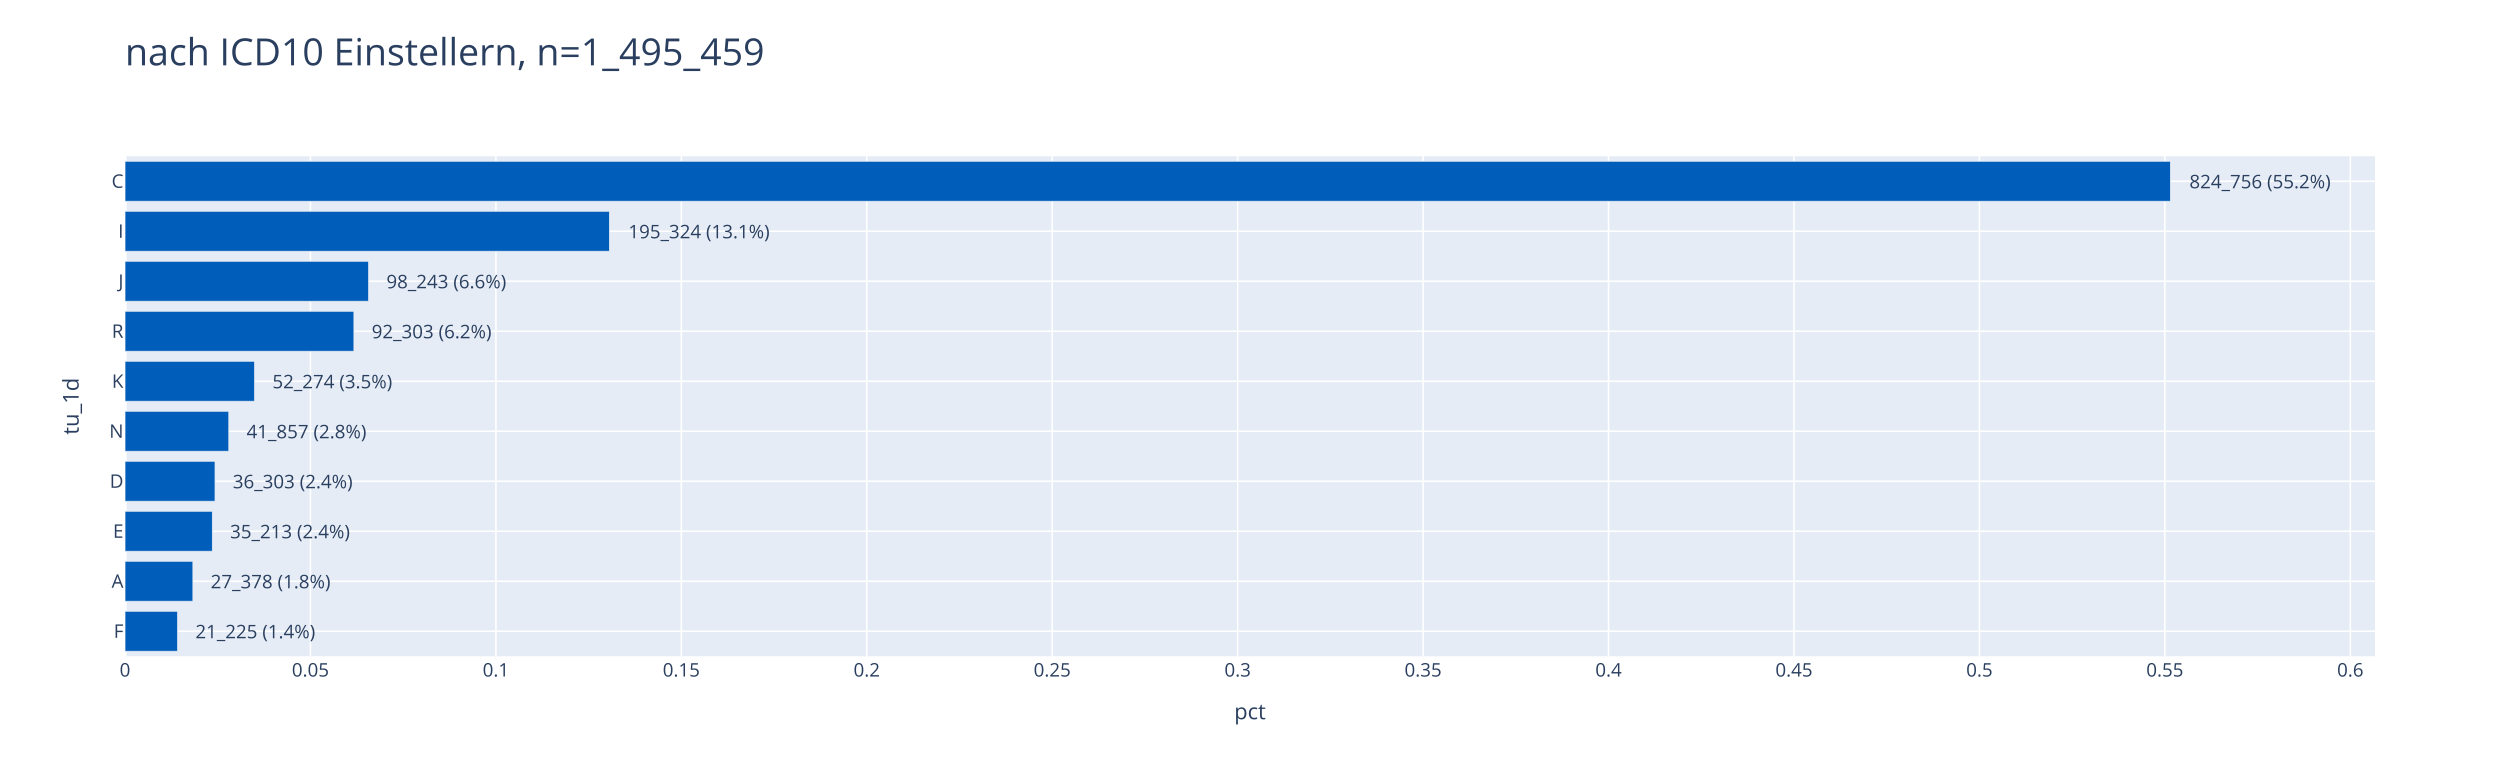
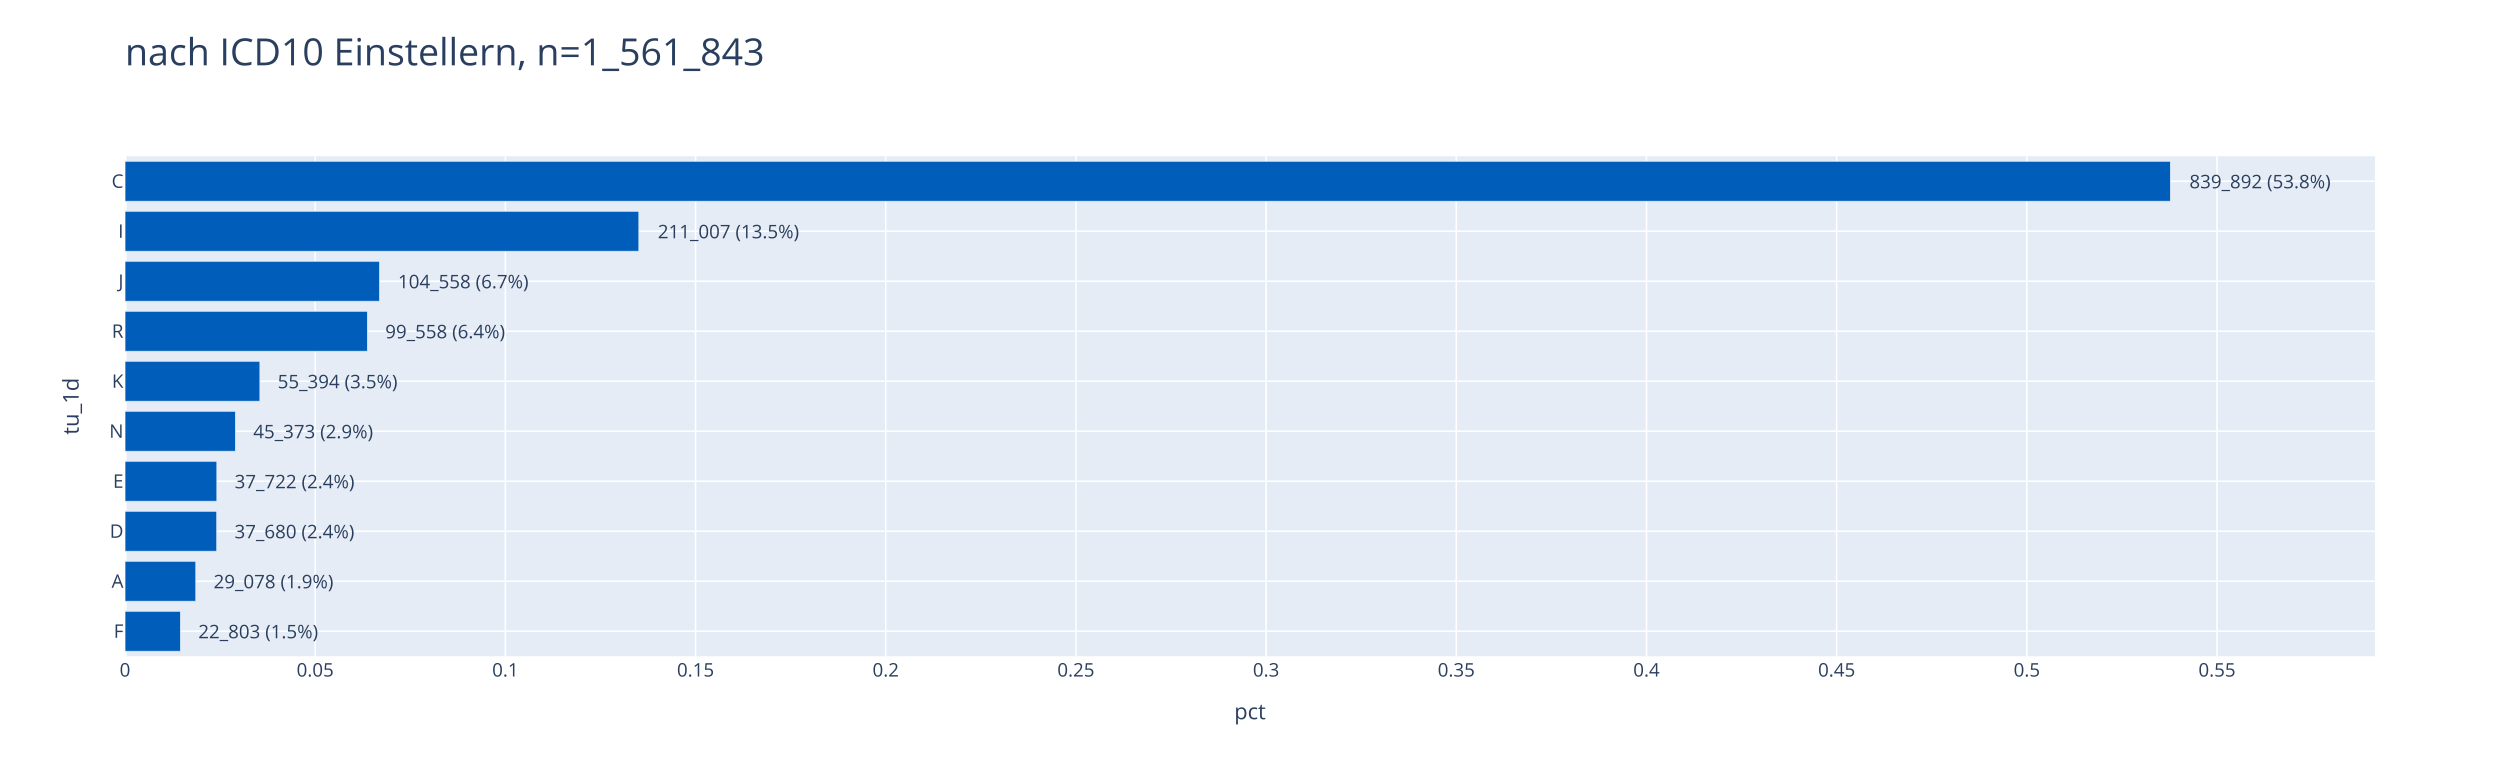
<svg xmlns="http://www.w3.org/2000/svg" class="main-svg" width="1600" height="500" style="" viewBox="0 0 1600 500">
  <rect x="0" y="0" width="1600" height="500" style="fill: rgb(255, 255, 255); fill-opacity: 1;" />
-   <defs id="defs-3bb8d9">
+   <defs id="defs-993161">
    <g class="clips">
-       <clipPath id="clip3bb8d9xyplot" class="plotclip">
+       <clipPath id="clip993161xyplot" class="plotclip">
        <rect width="1440" height="320" />
      </clipPath>
-       <clipPath class="axesclip" id="clip3bb8d9x">
+       <clipPath class="axesclip" id="clip993161x">
        <rect x="80" y="0" width="1440" height="500" />
      </clipPath>
-       <clipPath class="axesclip" id="clip3bb8d9y">
+       <clipPath class="axesclip" id="clip993161y">
        <rect x="0" y="100" width="1600" height="320" />
      </clipPath>
-       <clipPath class="axesclip" id="clip3bb8d9xy">
+       <clipPath class="axesclip" id="clip993161xy">
        <rect x="80" y="100" width="1440" height="320" />
      </clipPath>
    </g>
    <g class="gradients" />
    <g class="patterns" />
  </defs>
  <g class="bglayer">
    <rect class="bg" x="80" y="100" width="1440" height="320" style="fill: rgb(229, 236, 246); fill-opacity: 1; stroke-width: 0;" />
  </g>
  <g class="layer-below">
    <g class="imagelayer" />
    <g class="shapelayer" />
  </g>
  <g class="cartesianlayer">
    <g class="subplot xy">
      <g class="layer-subplot">
        <g class="shapelayer" />
        <g class="imagelayer" />
      </g>
      <g class="minor-gridlayer">
        <g class="x" />
        <g class="y" />
      </g>
      <g class="gridlayer">
        <g class="x">
-           <path class="xgrid crisp" transform="translate(198.68,0)" d="M0,100v320" style="stroke: rgb(255, 255, 255); stroke-opacity: 1; stroke-width: 1px;" />
-           <path class="xgrid crisp" transform="translate(317.37,0)" d="M0,100v320" style="stroke: rgb(255, 255, 255); stroke-opacity: 1; stroke-width: 1px;" />
-           <path class="xgrid crisp" transform="translate(436.05,0)" d="M0,100v320" style="stroke: rgb(255, 255, 255); stroke-opacity: 1; stroke-width: 1px;" />
-           <path class="xgrid crisp" transform="translate(554.73,0)" d="M0,100v320" style="stroke: rgb(255, 255, 255); stroke-opacity: 1; stroke-width: 1px;" />
-           <path class="xgrid crisp" transform="translate(673.42,0)" d="M0,100v320" style="stroke: rgb(255, 255, 255); stroke-opacity: 1; stroke-width: 1px;" />
-           <path class="xgrid crisp" transform="translate(792.1,0)" d="M0,100v320" style="stroke: rgb(255, 255, 255); stroke-opacity: 1; stroke-width: 1px;" />
-           <path class="xgrid crisp" transform="translate(910.78,0)" d="M0,100v320" style="stroke: rgb(255, 255, 255); stroke-opacity: 1; stroke-width: 1px;" />
-           <path class="xgrid crisp" transform="translate(1029.46,0)" d="M0,100v320" style="stroke: rgb(255, 255, 255); stroke-opacity: 1; stroke-width: 1px;" />
-           <path class="xgrid crisp" transform="translate(1148.15,0)" d="M0,100v320" style="stroke: rgb(255, 255, 255); stroke-opacity: 1; stroke-width: 1px;" />
-           <path class="xgrid crisp" transform="translate(1266.83,0)" d="M0,100v320" style="stroke: rgb(255, 255, 255); stroke-opacity: 1; stroke-width: 1px;" />
-           <path class="xgrid crisp" transform="translate(1385.51,0)" d="M0,100v320" style="stroke: rgb(255, 255, 255); stroke-opacity: 1; stroke-width: 1px;" />
-           <path class="xgrid crisp" transform="translate(1504.2,0)" d="M0,100v320" style="stroke: rgb(255, 255, 255); stroke-opacity: 1; stroke-width: 1px;" />
+           <path class="xgrid crisp" transform="translate(201.72,0)" d="M0,100v320" style="stroke: rgb(255, 255, 255); stroke-opacity: 1; stroke-width: 1px;" />
+           <path class="xgrid crisp" transform="translate(323.44,0)" d="M0,100v320" style="stroke: rgb(255, 255, 255); stroke-opacity: 1; stroke-width: 1px;" />
+           <path class="xgrid crisp" transform="translate(445.15,0)" d="M0,100v320" style="stroke: rgb(255, 255, 255); stroke-opacity: 1; stroke-width: 1px;" />
+           <path class="xgrid crisp" transform="translate(566.87,0)" d="M0,100v320" style="stroke: rgb(255, 255, 255); stroke-opacity: 1; stroke-width: 1px;" />
+           <path class="xgrid crisp" transform="translate(688.59,0)" d="M0,100v320" style="stroke: rgb(255, 255, 255); stroke-opacity: 1; stroke-width: 1px;" />
+           <path class="xgrid crisp" transform="translate(810.31,0)" d="M0,100v320" style="stroke: rgb(255, 255, 255); stroke-opacity: 1; stroke-width: 1px;" />
+           <path class="xgrid crisp" transform="translate(932.02,0)" d="M0,100v320" style="stroke: rgb(255, 255, 255); stroke-opacity: 1; stroke-width: 1px;" />
+           <path class="xgrid crisp" transform="translate(1053.74,0)" d="M0,100v320" style="stroke: rgb(255, 255, 255); stroke-opacity: 1; stroke-width: 1px;" />
+           <path class="xgrid crisp" transform="translate(1175.46,0)" d="M0,100v320" style="stroke: rgb(255, 255, 255); stroke-opacity: 1; stroke-width: 1px;" />
+           <path class="xgrid crisp" transform="translate(1297.18,0)" d="M0,100v320" style="stroke: rgb(255, 255, 255); stroke-opacity: 1; stroke-width: 1px;" />
+           <path class="xgrid crisp" transform="translate(1418.89,0)" d="M0,100v320" style="stroke: rgb(255, 255, 255); stroke-opacity: 1; stroke-width: 1px;" />
        </g>
        <g class="y">
          <path class="ygrid crisp" transform="translate(0,404)" d="M80,0h1440" style="stroke: rgb(255, 255, 255); stroke-opacity: 1; stroke-width: 1px;" />
          <path class="ygrid crisp" transform="translate(0,372)" d="M80,0h1440" style="stroke: rgb(255, 255, 255); stroke-opacity: 1; stroke-width: 1px;" />
          <path class="ygrid crisp" transform="translate(0,340)" d="M80,0h1440" style="stroke: rgb(255, 255, 255); stroke-opacity: 1; stroke-width: 1px;" />
          <path class="ygrid crisp" transform="translate(0,308)" d="M80,0h1440" style="stroke: rgb(255, 255, 255); stroke-opacity: 1; stroke-width: 1px;" />
          <path class="ygrid crisp" transform="translate(0,276)" d="M80,0h1440" style="stroke: rgb(255, 255, 255); stroke-opacity: 1; stroke-width: 1px;" />
          <path class="ygrid crisp" transform="translate(0,244)" d="M80,0h1440" style="stroke: rgb(255, 255, 255); stroke-opacity: 1; stroke-width: 1px;" />
          <path class="ygrid crisp" transform="translate(0,212)" d="M80,0h1440" style="stroke: rgb(255, 255, 255); stroke-opacity: 1; stroke-width: 1px;" />
          <path class="ygrid crisp" transform="translate(0,180)" d="M80,0h1440" style="stroke: rgb(255, 255, 255); stroke-opacity: 1; stroke-width: 1px;" />
          <path class="ygrid crisp" transform="translate(0,148)" d="M80,0h1440" style="stroke: rgb(255, 255, 255); stroke-opacity: 1; stroke-width: 1px;" />
          <path class="ygrid crisp" transform="translate(0,116)" d="M80,0h1440" style="stroke: rgb(255, 255, 255); stroke-opacity: 1; stroke-width: 1px;" />
        </g>
      </g>
      <g class="zerolinelayer">
        <path class="xzl zl crisp" transform="translate(80,0)" d="M0,100v320" style="stroke: rgb(255, 255, 255); stroke-opacity: 1; stroke-width: 2px;" />
      </g>
      <g class="layer-between">
        <g class="shapelayer" />
        <g class="imagelayer" />
      </g>
      <path class="xlines-below" />
      <path class="ylines-below" />
      <g class="overlines-below" />
      <g class="xaxislayer-below" />
      <g class="yaxislayer-below" />
      <g class="overaxes-below" />
      <g class="overplot">
-         <g class="xy" transform="translate(80,100)" clip-path="url(#clip3bb8d9xyplot)">
+         <g class="xy" transform="translate(80,100)" clip-path="url(#clip993161xyplot)">
          <g class="barlayer mlayer">
            <g class="trace bars" style="opacity: 1;">
              <g class="points">
                <g class="point">
                  <path d="M0,28.8V3.2H1309.09V28.8Z" style="vector-effect: none; opacity: 1; stroke-width: 0.5px; fill: rgb(0, 93, 185); fill-opacity: 1; stroke: rgb(229, 236, 246); stroke-opacity: 1;" />
-                   <text class="bartext bartext-outside" text-anchor="middle" data-notex="1" x="0" y="0" style="font-family: 'Open Sans', verdana, arial, sans-serif; font-size: 12px; fill: rgb(42, 63, 95); fill-opacity: 1; white-space: pre;" transform="translate(1366.434,20.5)">824_756 (55.2%)</text>
-                 </g>
-               </g>
-             </g>
-             <g class="trace bars" style="opacity: 1;">
-               <g class="points">
-                 <g class="point">
-                   <path d="M0,60.8V35.2H310.03V60.8Z" style="vector-effect: none; opacity: 1; stroke-width: 0.5px; fill: rgb(0, 93, 185); fill-opacity: 1; stroke: rgb(229, 236, 246); stroke-opacity: 1;" />
-                   <text class="bartext bartext-outside" text-anchor="middle" data-notex="1" x="0" y="0" style="font-family: 'Open Sans', verdana, arial, sans-serif; font-size: 12px; fill: rgb(42, 63, 95); fill-opacity: 1; white-space: pre;" transform="translate(367.3737,52.5)">195_324 (13.1%)</text>
-                 </g>
-               </g>
-             </g>
-             <g class="trace bars" style="opacity: 1;">
-               <g class="points">
-                 <g class="point">
-                   <path d="M0,92.8V67.2H155.94V92.8Z" style="vector-effect: none; opacity: 1; stroke-width: 0.5px; fill: rgb(0, 93, 185); fill-opacity: 1; stroke: rgb(229, 236, 246); stroke-opacity: 1;" />
-                   <text class="bartext bartext-outside" text-anchor="middle" data-notex="1" x="0" y="0" style="font-family: 'Open Sans', verdana, arial, sans-serif; font-size: 12px; fill: rgb(42, 63, 95); fill-opacity: 1; white-space: pre;" transform="translate(205.6587,84.5)">98_243 (6.6%)</text>
-                 </g>
-               </g>
-             </g>
-             <g class="trace bars" style="opacity: 1;">
-               <g class="points">
-                 <g class="point">
-                   <path d="M0,124.8V99.2H146.51V124.8Z" style="vector-effect: none; opacity: 1; stroke-width: 0.5px; fill: rgb(0, 93, 185); fill-opacity: 1; stroke: rgb(229, 236, 246); stroke-opacity: 1;" />
-                   <text class="bartext bartext-outside" text-anchor="middle" data-notex="1" x="0" y="0" style="font-family: 'Open Sans', verdana, arial, sans-serif; font-size: 12px; fill: rgb(42, 63, 95); fill-opacity: 1; white-space: pre;" transform="translate(196.2287,116.5)">92_303 (6.2%)</text>
-                 </g>
-               </g>
-             </g>
-             <g class="trace bars" style="opacity: 1;">
-               <g class="points">
-                 <g class="point">
-                   <path d="M0,156.8V131.2H82.97V156.8Z" style="vector-effect: none; opacity: 1; stroke-width: 0.5px; fill: rgb(0, 93, 185); fill-opacity: 1; stroke: rgb(229, 236, 246); stroke-opacity: 1;" />
-                   <text class="bartext bartext-outside" text-anchor="middle" data-notex="1" x="0" y="0" style="font-family: 'Open Sans', verdana, arial, sans-serif; font-size: 12px; fill: rgb(42, 63, 95); fill-opacity: 1; white-space: pre;" transform="translate(132.6887,148.5)">52_274 (3.5%)</text>
-                 </g>
-               </g>
-             </g>
-             <g class="trace bars" style="opacity: 1;">
-               <g class="points">
-                 <g class="point">
-                   <path d="M0,188.8V163.2H66.44V188.8Z" style="vector-effect: none; opacity: 1; stroke-width: 0.5px; fill: rgb(0, 93, 185); fill-opacity: 1; stroke: rgb(229, 236, 246); stroke-opacity: 1;" />
-                   <text class="bartext bartext-outside" text-anchor="middle" data-notex="1" x="0" y="0" style="font-family: 'Open Sans', verdana, arial, sans-serif; font-size: 12px; fill: rgb(42, 63, 95); fill-opacity: 1; white-space: pre;" transform="translate(116.1587,180.5)">41_857 (2.8%)</text>
-                 </g>
-               </g>
-             </g>
-             <g class="trace bars" style="opacity: 1;">
-               <g class="points">
-                 <g class="point">
-                   <path d="M0,220.8V195.2H57.62V220.8Z" style="vector-effect: none; opacity: 1; stroke-width: 0.5px; fill: rgb(0, 93, 185); fill-opacity: 1; stroke: rgb(229, 236, 246); stroke-opacity: 1;" />
-                   <text class="bartext bartext-outside" text-anchor="middle" data-notex="1" x="0" y="0" style="font-family: 'Open Sans', verdana, arial, sans-serif; font-size: 12px; fill: rgb(42, 63, 95); fill-opacity: 1; white-space: pre;" transform="translate(107.3388,212.5)">36_303 (2.4%)</text>
-                 </g>
-               </g>
-             </g>
-             <g class="trace bars" style="opacity: 1;">
-               <g class="points">
-                 <g class="point">
-                   <path d="M0,252.8V227.2H55.89V252.8Z" style="vector-effect: none; opacity: 1; stroke-width: 0.5px; fill: rgb(0, 93, 185); fill-opacity: 1; stroke: rgb(229, 236, 246); stroke-opacity: 1;" />
-                   <text class="bartext bartext-outside" text-anchor="middle" data-notex="1" x="0" y="0" style="font-family: 'Open Sans', verdana, arial, sans-serif; font-size: 12px; fill: rgb(42, 63, 95); fill-opacity: 1; white-space: pre;" transform="translate(105.6088,244.5)">35_213 (2.4%)</text>
-                 </g>
-               </g>
-             </g>
-             <g class="trace bars" style="opacity: 1;">
-               <g class="points">
-                 <g class="point">
-                   <path d="M0,284.8V259.2H43.46V284.8Z" style="vector-effect: none; opacity: 1; stroke-width: 0.5px; fill: rgb(0, 93, 185); fill-opacity: 1; stroke: rgb(229, 236, 246); stroke-opacity: 1;" />
-                   <text class="bartext bartext-outside" text-anchor="middle" data-notex="1" x="0" y="0" style="font-family: 'Open Sans', verdana, arial, sans-serif; font-size: 12px; fill: rgb(42, 63, 95); fill-opacity: 1; white-space: pre;" transform="translate(93.17875,276.5)">27_378 (1.8%)</text>
-                 </g>
-               </g>
-             </g>
-             <g class="trace bars" style="opacity: 1;">
-               <g class="points">
-                 <g class="point">
-                   <path d="M0,316.8V291.2H33.69V316.8Z" style="vector-effect: none; opacity: 1; stroke-width: 0.5px; fill: rgb(0, 93, 185); fill-opacity: 1; stroke: rgb(229, 236, 246); stroke-opacity: 1;" />
-                   <text class="bartext bartext-outside" text-anchor="middle" data-notex="1" x="0" y="0" style="font-family: 'Open Sans', verdana, arial, sans-serif; font-size: 12px; fill: rgb(42, 63, 95); fill-opacity: 1; white-space: pre;" transform="translate(83.40875,308.5)">21_225 (1.4%)</text>
+                   <text class="bartext bartext-outside" text-anchor="middle" data-notex="1" x="0" y="0" style="font-family: 'Open Sans', verdana, arial, sans-serif; font-size: 12px; fill: rgb(42, 63, 95); fill-opacity: 1; white-space: pre;" transform="translate(1366.434,20.5)">839_892 (53.8%)</text>
+                 </g>
+               </g>
+             </g>
+             <g class="trace bars" style="opacity: 1;">
+               <g class="points">
+                 <g class="point">
+                   <path d="M0,60.8V35.2H328.88V60.8Z" style="vector-effect: none; opacity: 1; stroke-width: 0.5px; fill: rgb(0, 93, 185); fill-opacity: 1; stroke: rgb(229, 236, 246); stroke-opacity: 1;" />
+                   <text class="bartext bartext-outside" text-anchor="middle" data-notex="1" x="0" y="0" style="font-family: 'Open Sans', verdana, arial, sans-serif; font-size: 12px; fill: rgb(42, 63, 95); fill-opacity: 1; white-space: pre;" transform="translate(386.2237,52.5)">211_007 (13.5%)</text>
+                 </g>
+               </g>
+             </g>
+             <g class="trace bars" style="opacity: 1;">
+               <g class="points">
+                 <g class="point">
+                   <path d="M0,92.8V67.2H162.97V92.8Z" style="vector-effect: none; opacity: 1; stroke-width: 0.5px; fill: rgb(0, 93, 185); fill-opacity: 1; stroke: rgb(229, 236, 246); stroke-opacity: 1;" />
+                   <text class="bartext bartext-outside" text-anchor="middle" data-notex="1" x="0" y="0" style="font-family: 'Open Sans', verdana, arial, sans-serif; font-size: 12px; fill: rgb(42, 63, 95); fill-opacity: 1; white-space: pre;" transform="translate(216.5012,84.5)">104_558 (6.7%)</text>
+                 </g>
+               </g>
+             </g>
+             <g class="trace bars" style="opacity: 1;">
+               <g class="points">
+                 <g class="point">
+                   <path d="M0,124.8V99.2H155.18V124.8Z" style="vector-effect: none; opacity: 1; stroke-width: 0.5px; fill: rgb(0, 93, 185); fill-opacity: 1; stroke: rgb(229, 236, 246); stroke-opacity: 1;" />
+                   <text class="bartext bartext-outside" text-anchor="middle" data-notex="1" x="0" y="0" style="font-family: 'Open Sans', verdana, arial, sans-serif; font-size: 12px; fill: rgb(42, 63, 95); fill-opacity: 1; white-space: pre;" transform="translate(204.8988,116.5)">99_558 (6.4%)</text>
+                 </g>
+               </g>
+             </g>
+             <g class="trace bars" style="opacity: 1;">
+               <g class="points">
+                 <g class="point">
+                   <path d="M0,156.8V131.2H86.34V156.8Z" style="vector-effect: none; opacity: 1; stroke-width: 0.5px; fill: rgb(0, 93, 185); fill-opacity: 1; stroke: rgb(229, 236, 246); stroke-opacity: 1;" />
+                   <text class="bartext bartext-outside" text-anchor="middle" data-notex="1" x="0" y="0" style="font-family: 'Open Sans', verdana, arial, sans-serif; font-size: 12px; fill: rgb(42, 63, 95); fill-opacity: 1; white-space: pre;" transform="translate(136.0588,148.5)">55_394 (3.5%)</text>
+                 </g>
+               </g>
+             </g>
+             <g class="trace bars" style="opacity: 1;">
+               <g class="points">
+                 <g class="point">
+                   <path d="M0,188.8V163.2H70.72V188.8Z" style="vector-effect: none; opacity: 1; stroke-width: 0.5px; fill: rgb(0, 93, 185); fill-opacity: 1; stroke: rgb(229, 236, 246); stroke-opacity: 1;" />
+                   <text class="bartext bartext-outside" text-anchor="middle" data-notex="1" x="0" y="0" style="font-family: 'Open Sans', verdana, arial, sans-serif; font-size: 12px; fill: rgb(42, 63, 95); fill-opacity: 1; white-space: pre;" transform="translate(120.4387,180.5)">45_373 (2.9%)</text>
+                 </g>
+               </g>
+             </g>
+             <g class="trace bars" style="opacity: 1;">
+               <g class="points">
+                 <g class="point">
+                   <path d="M0,220.8V195.2H58.8V220.8Z" style="vector-effect: none; opacity: 1; stroke-width: 0.5px; fill: rgb(0, 93, 185); fill-opacity: 1; stroke: rgb(229, 236, 246); stroke-opacity: 1;" />
+                   <text class="bartext bartext-outside" text-anchor="middle" data-notex="1" x="0" y="0" style="font-family: 'Open Sans', verdana, arial, sans-serif; font-size: 12px; fill: rgb(42, 63, 95); fill-opacity: 1; white-space: pre;" transform="translate(108.5187,212.5)">37_722 (2.4%)</text>
+                 </g>
+               </g>
+             </g>
+             <g class="trace bars" style="opacity: 1;">
+               <g class="points">
+                 <g class="point">
+                   <path d="M0,252.8V227.2H58.73V252.8Z" style="vector-effect: none; opacity: 1; stroke-width: 0.5px; fill: rgb(0, 93, 185); fill-opacity: 1; stroke: rgb(229, 236, 246); stroke-opacity: 1;" />
+                   <text class="bartext bartext-outside" text-anchor="middle" data-notex="1" x="0" y="0" style="font-family: 'Open Sans', verdana, arial, sans-serif; font-size: 12px; fill: rgb(42, 63, 95); fill-opacity: 1; white-space: pre;" transform="translate(108.4487,244.5)">37_680 (2.4%)</text>
+                 </g>
+               </g>
+             </g>
+             <g class="trace bars" style="opacity: 1;">
+               <g class="points">
+                 <g class="point">
+                   <path d="M0,284.8V259.2H45.32V284.8Z" style="vector-effect: none; opacity: 1; stroke-width: 0.5px; fill: rgb(0, 93, 185); fill-opacity: 1; stroke: rgb(229, 236, 246); stroke-opacity: 1;" />
+                   <text class="bartext bartext-outside" text-anchor="middle" data-notex="1" x="0" y="0" style="font-family: 'Open Sans', verdana, arial, sans-serif; font-size: 12px; fill: rgb(42, 63, 95); fill-opacity: 1; white-space: pre;" transform="translate(95.03875,276.5)">29_078 (1.9%)</text>
+                 </g>
+               </g>
+             </g>
+             <g class="trace bars" style="opacity: 1;">
+               <g class="points">
+                 <g class="point">
+                   <path d="M0,316.8V291.2H35.54V316.8Z" style="vector-effect: none; opacity: 1; stroke-width: 0.5px; fill: rgb(0, 93, 185); fill-opacity: 1; stroke: rgb(229, 236, 246); stroke-opacity: 1;" />
+                   <text class="bartext bartext-outside" text-anchor="middle" data-notex="1" x="0" y="0" style="font-family: 'Open Sans', verdana, arial, sans-serif; font-size: 12px; fill: rgb(42, 63, 95); fill-opacity: 1; white-space: pre;" transform="translate(85.25875,308.5)">22_803 (1.5%)</text>
                </g>
              </g>
            </g>
          </g>
        </g>
      </g>
      <g class="zerolinelayer-above" />
      <path class="xlines-above crisp" d="M0,0" style="fill: none;" />
      <path class="ylines-above crisp" d="M0,0" style="fill: none;" />
      <g class="overlines-above" />
      <g class="xaxislayer-above">
        <g class="xtick">
          <text text-anchor="middle" x="0" y="433" transform="translate(80,0)" style="font-family: 'Open Sans', verdana, arial, sans-serif; font-size: 12px; fill: rgb(42, 63, 95); fill-opacity: 1; white-space: pre;">0</text>
        </g>
        <g class="xtick">
-           <text text-anchor="middle" x="0" y="433" style="font-family: 'Open Sans', verdana, arial, sans-serif; font-size: 12px; fill: rgb(42, 63, 95); fill-opacity: 1; white-space: pre;" transform="translate(198.68,0)">0.05</text>
-         </g>
-         <g class="xtick">
-           <text text-anchor="middle" x="0" y="433" style="font-family: 'Open Sans', verdana, arial, sans-serif; font-size: 12px; fill: rgb(42, 63, 95); fill-opacity: 1; white-space: pre;" transform="translate(317.37,0)">0.1</text>
-         </g>
-         <g class="xtick">
-           <text text-anchor="middle" x="0" y="433" style="font-family: 'Open Sans', verdana, arial, sans-serif; font-size: 12px; fill: rgb(42, 63, 95); fill-opacity: 1; white-space: pre;" transform="translate(436.05,0)">0.15</text>
-         </g>
-         <g class="xtick">
-           <text text-anchor="middle" x="0" y="433" style="font-family: 'Open Sans', verdana, arial, sans-serif; font-size: 12px; fill: rgb(42, 63, 95); fill-opacity: 1; white-space: pre;" transform="translate(554.73,0)">0.2</text>
-         </g>
-         <g class="xtick">
-           <text text-anchor="middle" x="0" y="433" style="font-family: 'Open Sans', verdana, arial, sans-serif; font-size: 12px; fill: rgb(42, 63, 95); fill-opacity: 1; white-space: pre;" transform="translate(673.42,0)">0.25</text>
-         </g>
-         <g class="xtick">
-           <text text-anchor="middle" x="0" y="433" style="font-family: 'Open Sans', verdana, arial, sans-serif; font-size: 12px; fill: rgb(42, 63, 95); fill-opacity: 1; white-space: pre;" transform="translate(792.1,0)">0.3</text>
-         </g>
-         <g class="xtick">
-           <text text-anchor="middle" x="0" y="433" style="font-family: 'Open Sans', verdana, arial, sans-serif; font-size: 12px; fill: rgb(42, 63, 95); fill-opacity: 1; white-space: pre;" transform="translate(910.78,0)">0.35</text>
-         </g>
-         <g class="xtick">
-           <text text-anchor="middle" x="0" y="433" style="font-family: 'Open Sans', verdana, arial, sans-serif; font-size: 12px; fill: rgb(42, 63, 95); fill-opacity: 1; white-space: pre;" transform="translate(1029.46,0)">0.4</text>
-         </g>
-         <g class="xtick">
-           <text text-anchor="middle" x="0" y="433" style="font-family: 'Open Sans', verdana, arial, sans-serif; font-size: 12px; fill: rgb(42, 63, 95); fill-opacity: 1; white-space: pre;" transform="translate(1148.15,0)">0.45</text>
-         </g>
-         <g class="xtick">
-           <text text-anchor="middle" x="0" y="433" style="font-family: 'Open Sans', verdana, arial, sans-serif; font-size: 12px; fill: rgb(42, 63, 95); fill-opacity: 1; white-space: pre;" transform="translate(1266.83,0)">0.5</text>
-         </g>
-         <g class="xtick">
-           <text text-anchor="middle" x="0" y="433" style="font-family: 'Open Sans', verdana, arial, sans-serif; font-size: 12px; fill: rgb(42, 63, 95); fill-opacity: 1; white-space: pre;" transform="translate(1385.51,0)">0.55</text>
-         </g>
-         <g class="xtick">
-           <text text-anchor="middle" x="0" y="433" style="font-family: 'Open Sans', verdana, arial, sans-serif; font-size: 12px; fill: rgb(42, 63, 95); fill-opacity: 1; white-space: pre;" transform="translate(1504.2,0)">0.6</text>
+           <text text-anchor="middle" x="0" y="433" style="font-family: 'Open Sans', verdana, arial, sans-serif; font-size: 12px; fill: rgb(42, 63, 95); fill-opacity: 1; white-space: pre;" transform="translate(201.72,0)">0.05</text>
+         </g>
+         <g class="xtick">
+           <text text-anchor="middle" x="0" y="433" style="font-family: 'Open Sans', verdana, arial, sans-serif; font-size: 12px; fill: rgb(42, 63, 95); fill-opacity: 1; white-space: pre;" transform="translate(323.44,0)">0.1</text>
+         </g>
+         <g class="xtick">
+           <text text-anchor="middle" x="0" y="433" style="font-family: 'Open Sans', verdana, arial, sans-serif; font-size: 12px; fill: rgb(42, 63, 95); fill-opacity: 1; white-space: pre;" transform="translate(445.15,0)">0.15</text>
+         </g>
+         <g class="xtick">
+           <text text-anchor="middle" x="0" y="433" style="font-family: 'Open Sans', verdana, arial, sans-serif; font-size: 12px; fill: rgb(42, 63, 95); fill-opacity: 1; white-space: pre;" transform="translate(566.87,0)">0.2</text>
+         </g>
+         <g class="xtick">
+           <text text-anchor="middle" x="0" y="433" style="font-family: 'Open Sans', verdana, arial, sans-serif; font-size: 12px; fill: rgb(42, 63, 95); fill-opacity: 1; white-space: pre;" transform="translate(688.59,0)">0.25</text>
+         </g>
+         <g class="xtick">
+           <text text-anchor="middle" x="0" y="433" style="font-family: 'Open Sans', verdana, arial, sans-serif; font-size: 12px; fill: rgb(42, 63, 95); fill-opacity: 1; white-space: pre;" transform="translate(810.31,0)">0.3</text>
+         </g>
+         <g class="xtick">
+           <text text-anchor="middle" x="0" y="433" style="font-family: 'Open Sans', verdana, arial, sans-serif; font-size: 12px; fill: rgb(42, 63, 95); fill-opacity: 1; white-space: pre;" transform="translate(932.02,0)">0.35</text>
+         </g>
+         <g class="xtick">
+           <text text-anchor="middle" x="0" y="433" style="font-family: 'Open Sans', verdana, arial, sans-serif; font-size: 12px; fill: rgb(42, 63, 95); fill-opacity: 1; white-space: pre;" transform="translate(1053.74,0)">0.4</text>
+         </g>
+         <g class="xtick">
+           <text text-anchor="middle" x="0" y="433" style="font-family: 'Open Sans', verdana, arial, sans-serif; font-size: 12px; fill: rgb(42, 63, 95); fill-opacity: 1; white-space: pre;" transform="translate(1175.46,0)">0.45</text>
+         </g>
+         <g class="xtick">
+           <text text-anchor="middle" x="0" y="433" style="font-family: 'Open Sans', verdana, arial, sans-serif; font-size: 12px; fill: rgb(42, 63, 95); fill-opacity: 1; white-space: pre;" transform="translate(1297.18,0)">0.5</text>
+         </g>
+         <g class="xtick">
+           <text text-anchor="middle" x="0" y="433" style="font-family: 'Open Sans', verdana, arial, sans-serif; font-size: 12px; fill: rgb(42, 63, 95); fill-opacity: 1; white-space: pre;" transform="translate(1418.89,0)">0.55</text>
        </g>
      </g>
      <g class="yaxislayer-above">
        <g class="ytick">
          <text text-anchor="end" x="79" y="4.2" transform="translate(0,404)" style="font-family: 'Open Sans', verdana, arial, sans-serif; font-size: 12px; fill: rgb(42, 63, 95); fill-opacity: 1; white-space: pre;">F</text>
        </g>
        <g class="ytick">
          <text text-anchor="end" x="79" y="4.2" transform="translate(0,372)" style="font-family: 'Open Sans', verdana, arial, sans-serif; font-size: 12px; fill: rgb(42, 63, 95); fill-opacity: 1; white-space: pre;">A</text>
        </g>
        <g class="ytick">
-           <text text-anchor="end" x="79" y="4.2" transform="translate(0,340)" style="font-family: 'Open Sans', verdana, arial, sans-serif; font-size: 12px; fill: rgb(42, 63, 95); fill-opacity: 1; white-space: pre;">E</text>
-         </g>
-         <g class="ytick">
-           <text text-anchor="end" x="79" y="4.2" transform="translate(0,308)" style="font-family: 'Open Sans', verdana, arial, sans-serif; font-size: 12px; fill: rgb(42, 63, 95); fill-opacity: 1; white-space: pre;">D</text>
+           <text text-anchor="end" x="79" y="4.2" transform="translate(0,340)" style="font-family: 'Open Sans', verdana, arial, sans-serif; font-size: 12px; fill: rgb(42, 63, 95); fill-opacity: 1; white-space: pre;">D</text>
+         </g>
+         <g class="ytick">
+           <text text-anchor="end" x="79" y="4.2" transform="translate(0,308)" style="font-family: 'Open Sans', verdana, arial, sans-serif; font-size: 12px; fill: rgb(42, 63, 95); fill-opacity: 1; white-space: pre;">E</text>
        </g>
        <g class="ytick">
          <text text-anchor="end" x="79" y="4.2" transform="translate(0,276)" style="font-family: 'Open Sans', verdana, arial, sans-serif; font-size: 12px; fill: rgb(42, 63, 95); fill-opacity: 1; white-space: pre;">N</text>
        </g>
        <g class="ytick">
          <text text-anchor="end" x="79" y="4.2" transform="translate(0,244)" style="font-family: 'Open Sans', verdana, arial, sans-serif; font-size: 12px; fill: rgb(42, 63, 95); fill-opacity: 1; white-space: pre;">K</text>
        </g>
        <g class="ytick">
          <text text-anchor="end" x="79" y="4.2" transform="translate(0,212)" style="font-family: 'Open Sans', verdana, arial, sans-serif; font-size: 12px; fill: rgb(42, 63, 95); fill-opacity: 1; white-space: pre;">R</text>
        </g>
        <g class="ytick">
          <text text-anchor="end" x="79" y="4.2" transform="translate(0,180)" style="font-family: 'Open Sans', verdana, arial, sans-serif; font-size: 12px; fill: rgb(42, 63, 95); fill-opacity: 1; white-space: pre;">J</text>
        </g>
        <g class="ytick">
          <text text-anchor="end" x="79" y="4.2" transform="translate(0,148)" style="font-family: 'Open Sans', verdana, arial, sans-serif; font-size: 12px; fill: rgb(42, 63, 95); fill-opacity: 1; white-space: pre;">I</text>
        </g>
        <g class="ytick">
          <text text-anchor="end" x="79" y="4.2" transform="translate(0,116)" style="font-family: 'Open Sans', verdana, arial, sans-serif; font-size: 12px; fill: rgb(42, 63, 95); fill-opacity: 1; white-space: pre;">C</text>
        </g>
      </g>
      <g class="overaxes-above" />
    </g>
  </g>
  <g class="polarlayer" />
  <g class="smithlayer" />
  <g class="ternarylayer" />
  <g class="geolayer" />
  <g class="funnelarealayer" />
  <g class="pielayer" />
  <g class="iciclelayer" />
  <g class="treemaplayer" />
  <g class="sunburstlayer" />
  <g class="glimages" />
-   <defs id="topdefs-3bb8d9">
+   <defs id="topdefs-993161">
    <g class="clips" />
  </defs>
  <g class="layer-above">
    <g class="imagelayer" />
    <g class="shapelayer" />
  </g>
  <g class="infolayer">
    <g class="g-gtitle">
-       <text class="gtitle" x="80" y="25" text-anchor="start" dy="0.7em" style="opacity: 1; font-family: 'Open Sans', verdana, arial, sans-serif; font-size: 24px; fill: rgb(42, 63, 95); fill-opacity: 1; white-space: pre;">nach ICD10 Einstellern, n=1_495_459</text>
+       <text class="gtitle" x="80" y="25" text-anchor="start" dy="0.7em" style="opacity: 1; font-family: 'Open Sans', verdana, arial, sans-serif; font-size: 24px; fill: rgb(42, 63, 95); fill-opacity: 1; white-space: pre;">nach ICD10 Einstellern, n=1_561_843</text>
    </g>
    <g class="g-xtitle">
      <text class="xtitle" x="800" y="460.3" text-anchor="middle" style="opacity: 1; font-family: 'Open Sans', verdana, arial, sans-serif; font-size: 14px; fill: rgb(42, 63, 95); fill-opacity: 1; white-space: pre;">pct</text>
    </g>
    <g class="g-ytitle">
      <text class="ytitle" transform="rotate(-90,50.35,260)" x="50.35" y="260" text-anchor="middle" style="opacity: 1; font-family: 'Open Sans', verdana, arial, sans-serif; font-size: 14px; fill: rgb(42, 63, 95); fill-opacity: 1; white-space: pre;">tu_1d</text>
    </g>
  </g>
</svg>
